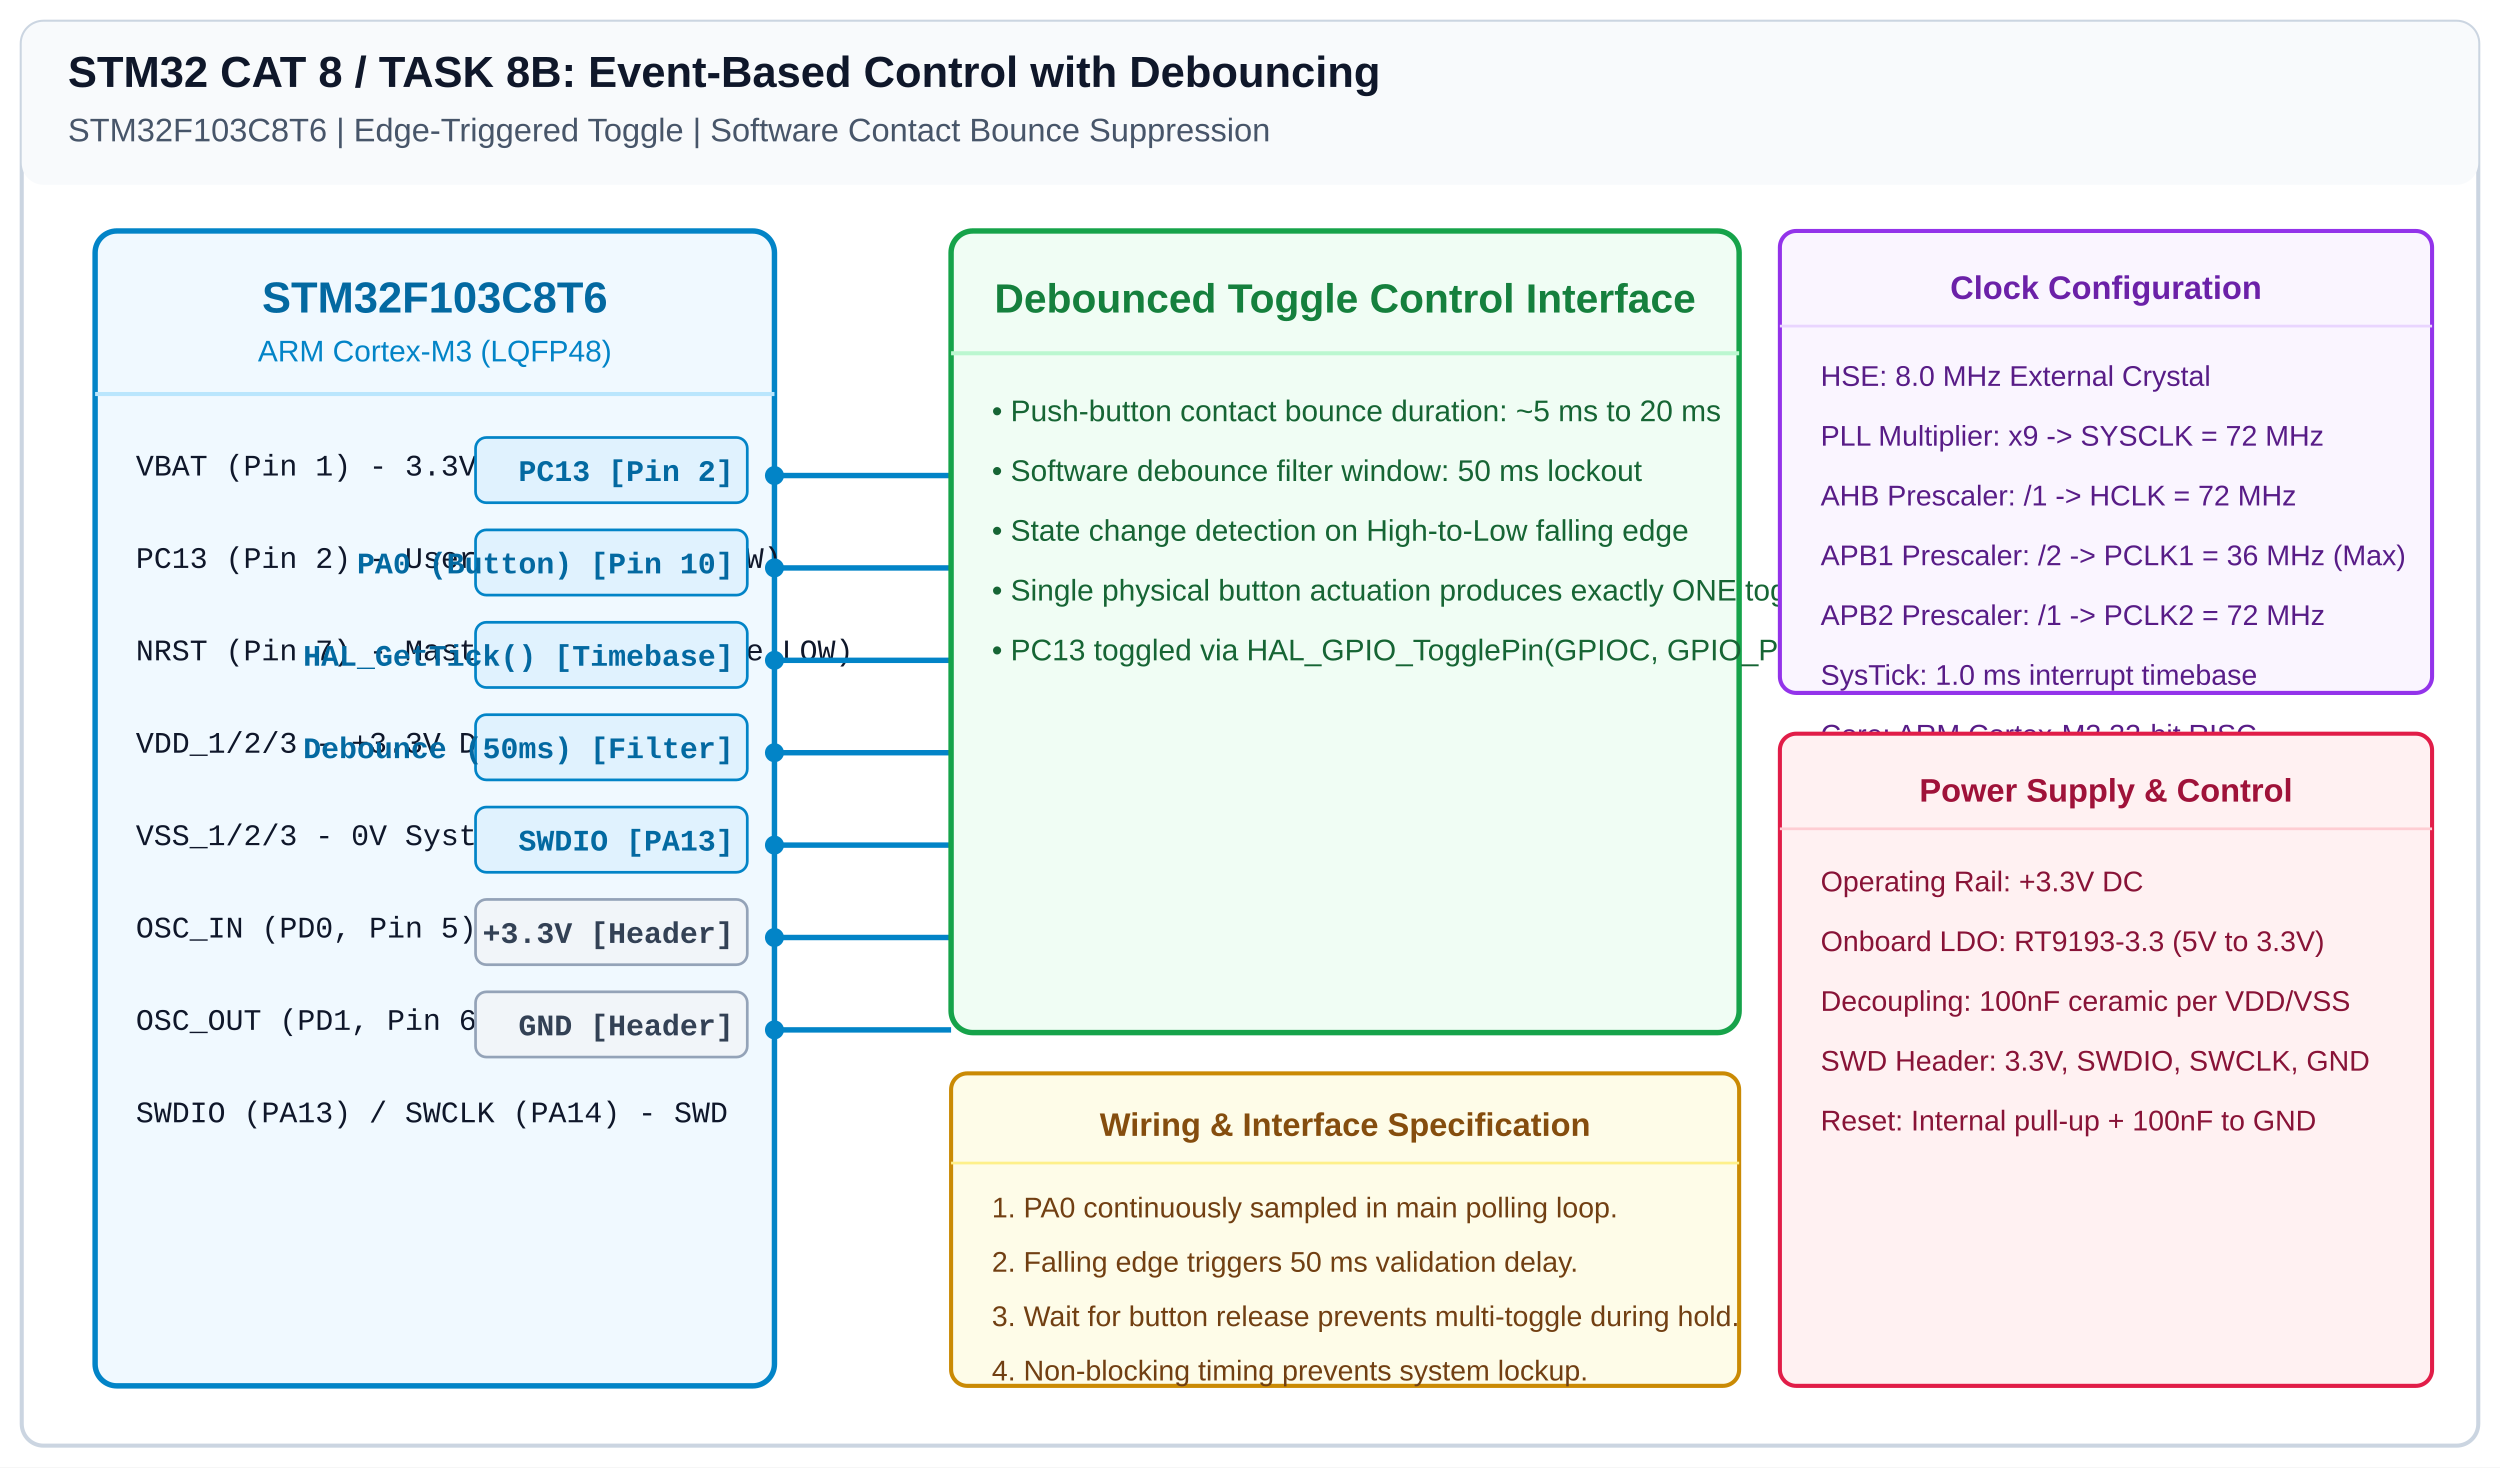
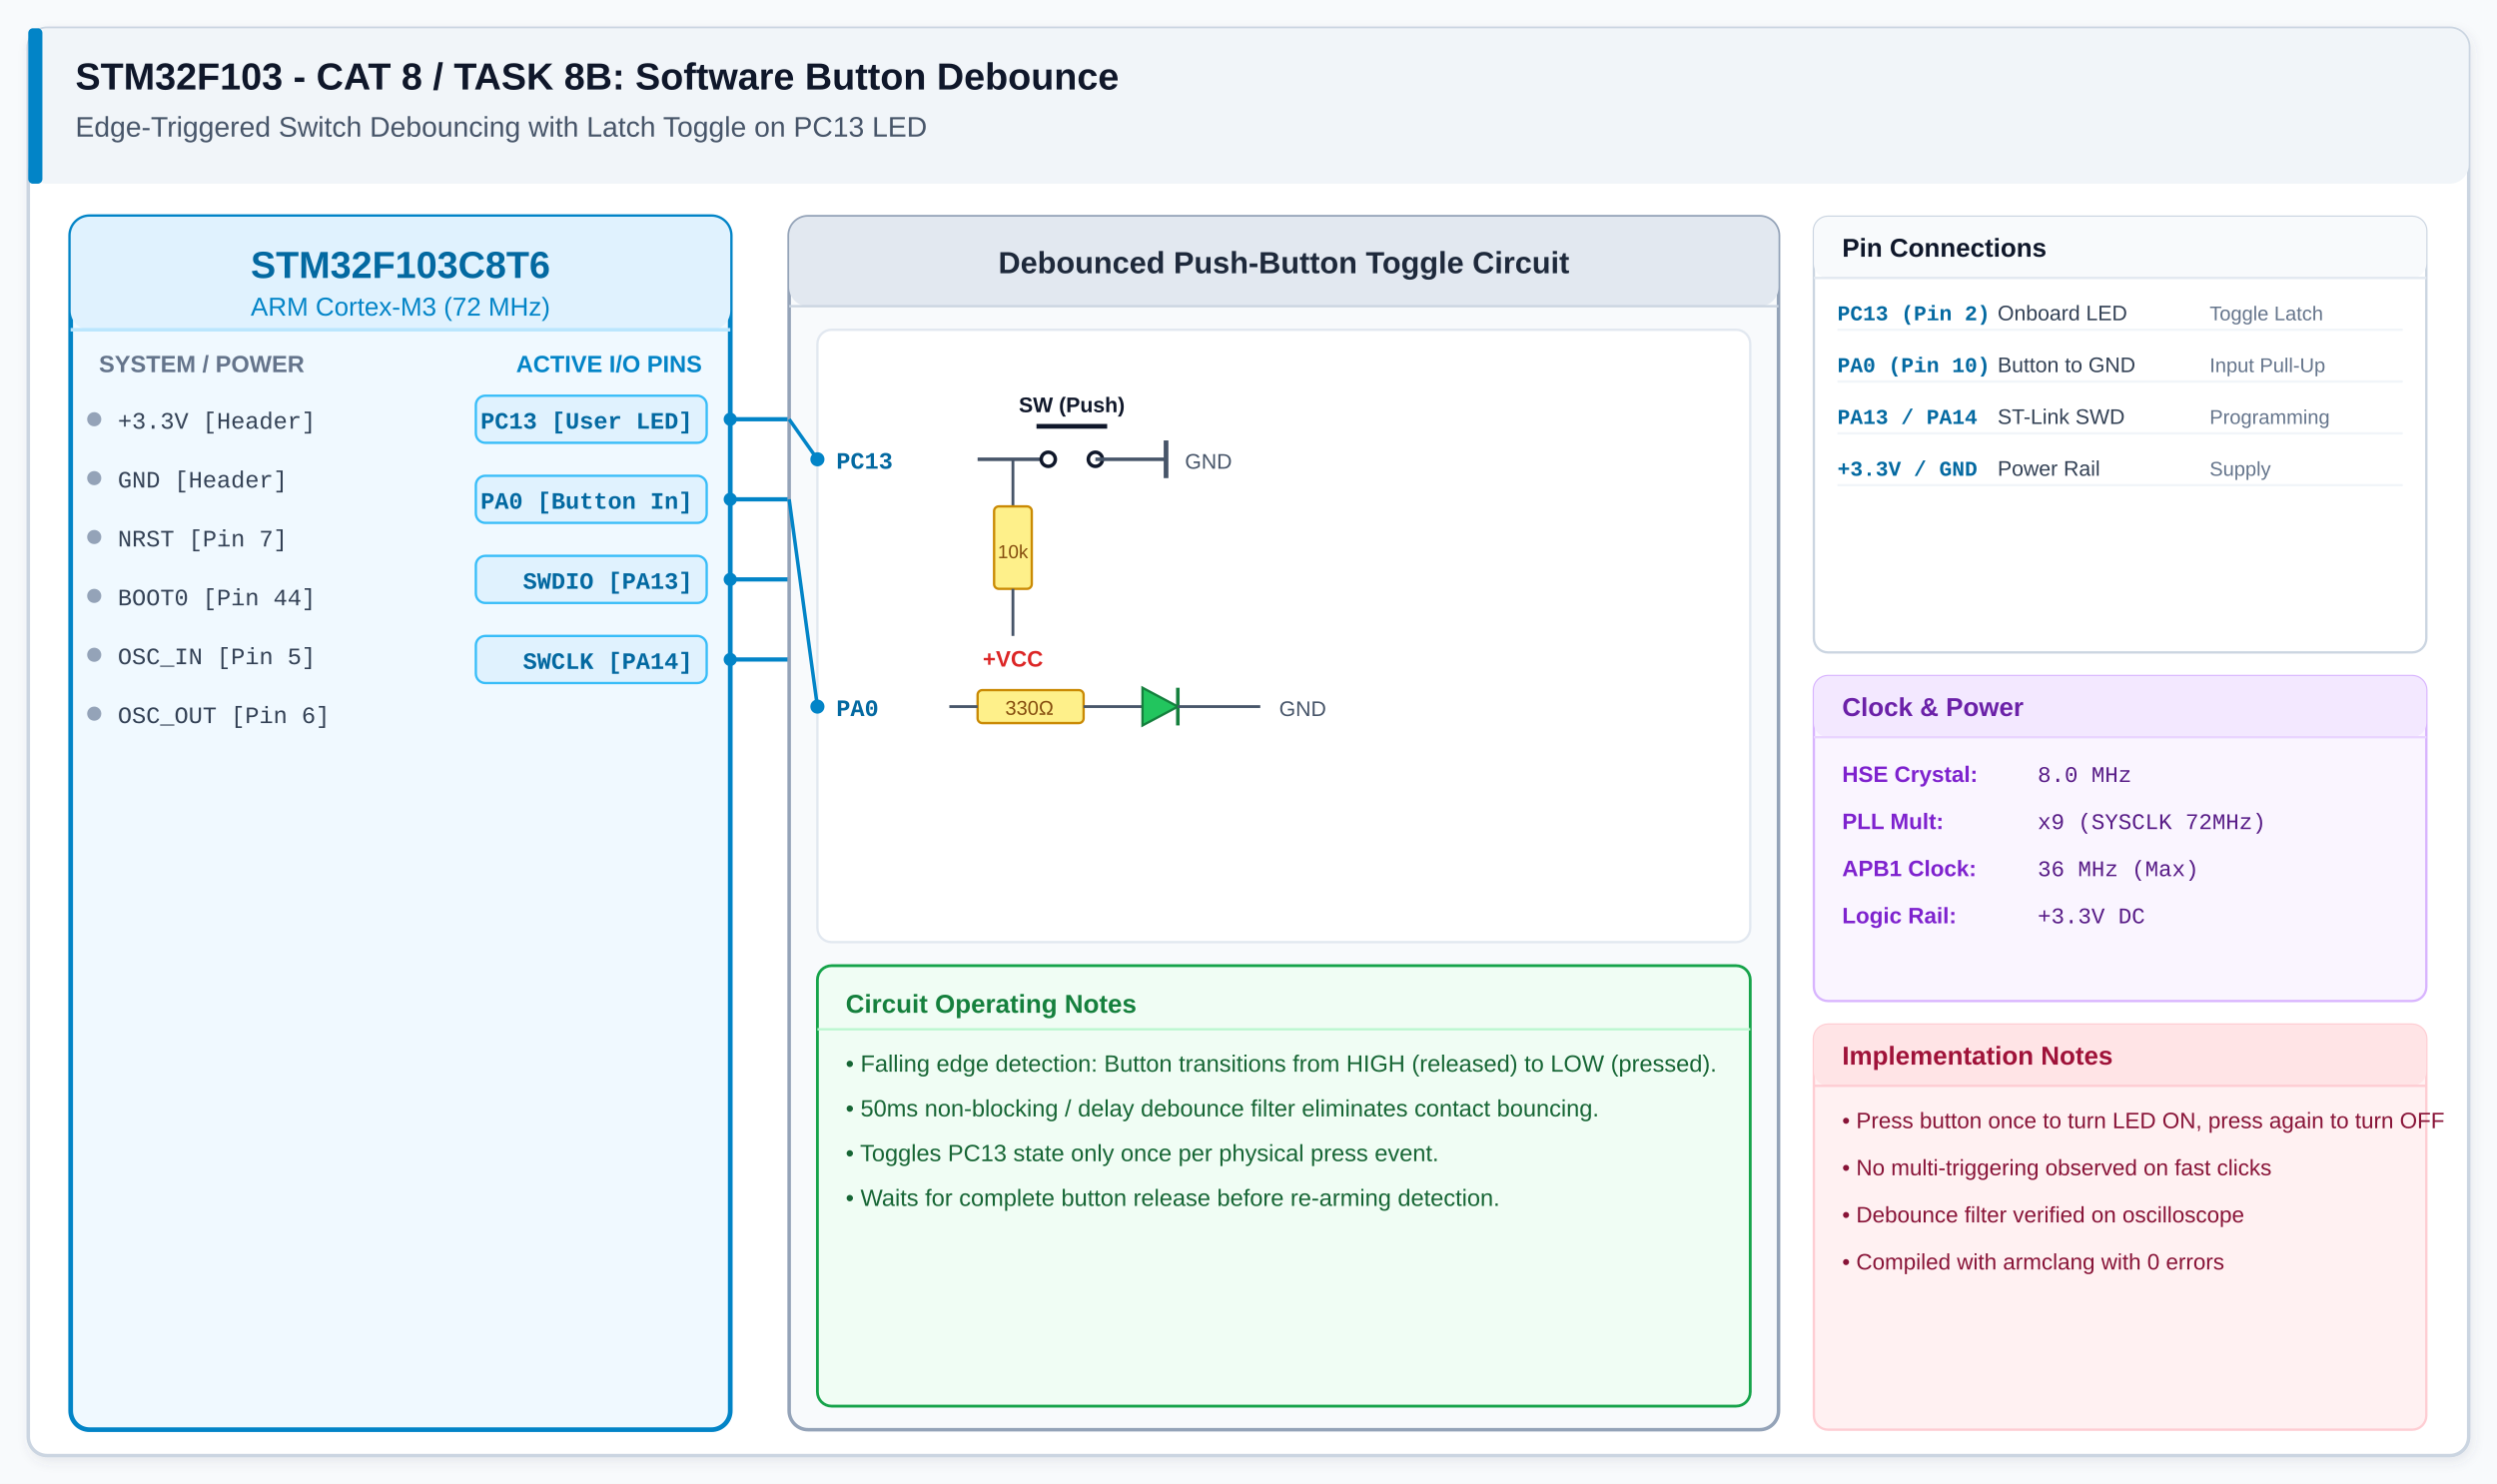
- <svg xmlns="http://www.w3.org/2000/svg" viewBox="0 0 920 540" width="920" height="540">
-   <rect x="0" y="0" width="920" height="540" fill="#ffffff" />
-   <rect x="8" y="8" width="904" height="524" fill="none" stroke="#cbd5e1" stroke-width="1.5" rx="8" />
-   <rect x="8" y="8" width="904" height="60" fill="#f8fafc" rx="8" />
-   <text x="25" y="32" font-family="Arial, sans-serif" font-size="16" font-weight="bold" fill="#0f172a">STM32 CAT 8 / TASK 8B: Event-Based Control with Debouncing</text>
-   <text x="25" y="52" font-family="Arial, sans-serif" font-size="12" fill="#475569">STM32F103C8T6 | Edge-Triggered Toggle | Software Contact Bounce Suppression</text>
-   <rect x="35" y="85" width="250" height="425" fill="#f0f9ff" stroke="#0284c7" stroke-width="2" rx="8" />
-   <text x="160" y="115" text-anchor="middle" font-family="Arial, sans-serif" font-size="16" font-weight="bold" fill="#0369a1">STM32F103C8T6</text>
-   <text x="160" y="133" text-anchor="middle" font-family="Arial, sans-serif" font-size="11" fill="#0284c7">ARM Cortex-M3 (LQFP48)</text>
-   <line x1="35" y1="145" x2="285" y2="145" stroke="#bae6fd" stroke-width="1.5" />
-   <text x="50" y="175" font-family="Courier New, monospace" font-size="11" fill="#0f172a">VBAT (Pin 1) - 3.3V Backup</text>
-   <text x="50" y="209" font-family="Courier New, monospace" font-size="11" fill="#0f172a">PC13 (Pin 2) - User LED (Active LOW)</text>
-   <text x="50" y="243" font-family="Courier New, monospace" font-size="11" fill="#0f172a">NRST (Pin 7) - Master Reset (Active LOW)</text>
-   <text x="50" y="277" font-family="Courier New, monospace" font-size="11" fill="#0f172a">VDD_1/2/3 - +3.3V DC Supply Rails</text>
-   <text x="50" y="311" font-family="Courier New, monospace" font-size="11" fill="#0f172a">VSS_1/2/3 - 0V System Ground Rails</text>
-   <text x="50" y="345" font-family="Courier New, monospace" font-size="11" fill="#0f172a">OSC_IN (PD0, Pin 5) - 8 MHz HSE</text>
-   <text x="50" y="379" font-family="Courier New, monospace" font-size="11" fill="#0f172a">OSC_OUT (PD1, Pin 6) - 8 MHz HSE</text>
-   <text x="50" y="413" font-family="Courier New, monospace" font-size="11" fill="#0f172a">SWDIO (PA13) / SWCLK (PA14) - SWD</text>
-   <rect x="175" y="161" width="100" height="24" fill="#e0f2fe" stroke="#0284c7" stroke-width="1" rx="4" />
-   <text x="270" y="177" text-anchor="end" font-family="Courier New, monospace" font-size="11" font-weight="bold" fill="#0369a1">PC13 [Pin 2]</text>
-   <line x1="285" y1="175" x2="350" y2="175" stroke="#0284c7" stroke-width="2" />
-   <circle cx="285" cy="175" r="3.5" fill="#0284c7" />
-   <rect x="175" y="195" width="100" height="24" fill="#e0f2fe" stroke="#0284c7" stroke-width="1" rx="4" />
-   <text x="270" y="211" text-anchor="end" font-family="Courier New, monospace" font-size="11" font-weight="bold" fill="#0369a1">PA0 (Button) [Pin 10]</text>
-   <line x1="285" y1="209" x2="350" y2="209" stroke="#0284c7" stroke-width="2" />
-   <circle cx="285" cy="209" r="3.5" fill="#0284c7" />
-   <rect x="175" y="229" width="100" height="24" fill="#e0f2fe" stroke="#0284c7" stroke-width="1" rx="4" />
-   <text x="270" y="245" text-anchor="end" font-family="Courier New, monospace" font-size="11" font-weight="bold" fill="#0369a1">HAL_GetTick() [Timebase]</text>
-   <line x1="285" y1="243" x2="350" y2="243" stroke="#0284c7" stroke-width="2" />
-   <circle cx="285" cy="243" r="3.5" fill="#0284c7" />
-   <rect x="175" y="263" width="100" height="24" fill="#e0f2fe" stroke="#0284c7" stroke-width="1" rx="4" />
-   <text x="270" y="279" text-anchor="end" font-family="Courier New, monospace" font-size="11" font-weight="bold" fill="#0369a1">Debounce (50ms) [Filter]</text>
-   <line x1="285" y1="277" x2="350" y2="277" stroke="#0284c7" stroke-width="2" />
-   <circle cx="285" cy="277" r="3.5" fill="#0284c7" />
-   <rect x="175" y="297" width="100" height="24" fill="#e0f2fe" stroke="#0284c7" stroke-width="1" rx="4" />
-   <text x="270" y="313" text-anchor="end" font-family="Courier New, monospace" font-size="11" font-weight="bold" fill="#0369a1">SWDIO [PA13]</text>
-   <line x1="285" y1="311" x2="350" y2="311" stroke="#0284c7" stroke-width="2" />
-   <circle cx="285" cy="311" r="3.5" fill="#0284c7" />
-   <rect x="175" y="331" width="100" height="24" fill="#f1f5f9" stroke="#94a3b8" stroke-width="1" rx="4" />
-   <text x="270" y="347" text-anchor="end" font-family="Courier New, monospace" font-size="11" font-weight="bold" fill="#334155">+3.3V [Header]</text>
-   <line x1="285" y1="345" x2="350" y2="345" stroke="#0284c7" stroke-width="2" />
-   <circle cx="285" cy="345" r="3.5" fill="#0284c7" />
-   <rect x="175" y="365" width="100" height="24" fill="#f1f5f9" stroke="#94a3b8" stroke-width="1" rx="4" />
-   <text x="270" y="381" text-anchor="end" font-family="Courier New, monospace" font-size="11" font-weight="bold" fill="#334155">GND [Header]</text>
-   <line x1="285" y1="379" x2="350" y2="379" stroke="#0284c7" stroke-width="2" />
-   <circle cx="285" cy="379" r="3.5" fill="#0284c7" />
-   <rect x="350" y="85" width="290" height="295" fill="#f0fdf4" stroke="#16a34a" stroke-width="2" rx="8" />
-   <text x="495" y="115" text-anchor="middle" font-family="Arial, sans-serif" font-size="15" font-weight="bold" fill="#15803d">Debounced Toggle Control Interface</text>
-   <line x1="350" y1="130" x2="640" y2="130" stroke="#bbf7d0" stroke-width="1.5" />
-   <text x="365" y="155" font-family="Arial, sans-serif" font-size="11" fill="#166534">• Push-button contact bounce duration: ~5 ms to 20 ms</text>
-   <text x="365" y="177" font-family="Arial, sans-serif" font-size="11" fill="#166534">• Software debounce filter window: 50 ms lockout</text>
-   <text x="365" y="199" font-family="Arial, sans-serif" font-size="11" fill="#166534">• State change detection on High-to-Low falling edge</text>
-   <text x="365" y="221" font-family="Arial, sans-serif" font-size="11" fill="#166534">• Single physical button actuation produces exactly ONE toggle event</text>
-   <text x="365" y="243" font-family="Arial, sans-serif" font-size="11" fill="#166534">• PC13 toggled via HAL_GPIO_TogglePin(GPIOC, GPIO_PIN_13)</text>
-   <rect x="350" y="395" width="290" height="115" fill="#fefce8" stroke="#ca8a04" stroke-width="1.5" rx="6" />
-   <text x="495" y="418" text-anchor="middle" font-family="Arial, sans-serif" font-size="12" font-weight="bold" fill="#854d0e">Wiring &amp; Interface Specification</text>
-   <line x1="350" y1="428" x2="640" y2="428" stroke="#fef08a" stroke-width="1" />
-   <text x="365" y="448" font-family="Arial, sans-serif" font-size="10.5" fill="#713f12">1. PA0 continuously sampled in main polling loop.</text>
-   <text x="365" y="468" font-family="Arial, sans-serif" font-size="10.5" fill="#713f12">2. Falling edge triggers 50 ms validation delay.</text>
-   <text x="365" y="488" font-family="Arial, sans-serif" font-size="10.5" fill="#713f12">3. Wait for button release prevents multi-toggle during hold.</text>
-   <text x="365" y="508" font-family="Arial, sans-serif" font-size="10.5" fill="#713f12">4. Non-blocking timing prevents system lockup.</text>
-   <rect x="655" y="85" width="240" height="170" fill="#faf5ff" stroke="#9333ea" stroke-width="1.5" rx="6" />
-   <text x="775" y="110" text-anchor="middle" font-family="Arial, sans-serif" font-size="12" font-weight="bold" fill="#6b21a8">Clock Configuration</text>
-   <line x1="655" y1="120" x2="895" y2="120" stroke="#e9d5ff" stroke-width="1" />
-   <text x="670" y="142" font-family="Arial, sans-serif" font-size="10.5" fill="#581c87">HSE: 8.0 MHz External Crystal</text>
-   <text x="670" y="164" font-family="Arial, sans-serif" font-size="10.5" fill="#581c87">PLL Multiplier: x9 -&gt; SYSCLK = 72 MHz</text>
-   <text x="670" y="186" font-family="Arial, sans-serif" font-size="10.5" fill="#581c87">AHB Prescaler: /1 -&gt; HCLK = 72 MHz</text>
-   <text x="670" y="208" font-family="Arial, sans-serif" font-size="10.5" fill="#581c87">APB1 Prescaler: /2 -&gt; PCLK1 = 36 MHz (Max)</text>
-   <text x="670" y="230" font-family="Arial, sans-serif" font-size="10.5" fill="#581c87">APB2 Prescaler: /1 -&gt; PCLK2 = 72 MHz</text>
-   <text x="670" y="252" font-family="Arial, sans-serif" font-size="10.5" fill="#581c87">SysTick: 1.0 ms interrupt timebase</text>
-   <text x="670" y="274" font-family="Arial, sans-serif" font-size="10.5" fill="#581c87">Core: ARM Cortex-M3 32-bit RISC</text>
-   <rect x="655" y="270" width="240" height="240" fill="#fff1f2" stroke="#e11d48" stroke-width="1.5" rx="6" />
-   <text x="775" y="295" text-anchor="middle" font-family="Arial, sans-serif" font-size="12" font-weight="bold" fill="#9f1239">Power Supply &amp; Control</text>
-   <line x1="655" y1="305" x2="895" y2="305" stroke="#fecdd3" stroke-width="1" />
-   <text x="670" y="328" font-family="Arial, sans-serif" font-size="10.5" fill="#881337">Operating Rail: +3.3V DC</text>
-   <text x="670" y="350" font-family="Arial, sans-serif" font-size="10.5" fill="#881337">Onboard LDO: RT9193-3.3 (5V to 3.3V)</text>
-   <text x="670" y="372" font-family="Arial, sans-serif" font-size="10.5" fill="#881337">Decoupling: 100nF ceramic per VDD/VSS</text>
-   <text x="670" y="394" font-family="Arial, sans-serif" font-size="10.5" fill="#881337">SWD Header: 3.3V, SWDIO, SWCLK, GND</text>
-   <text x="670" y="416" font-family="Arial, sans-serif" font-size="10.5" fill="#881337">Reset: Internal pull-up + 100nF to GND</text>
+ <svg xmlns="http://www.w3.org/2000/svg" viewBox="0 0 1060 630" width="1060" height="630">
+   <defs>
+     <filter id="card-shadow" x="-3%" y="-3%" width="106%" height="106%">
+       <feDropShadow dx="1" dy="2" stdDeviation="2.5" flood-color="#475569" flood-opacity="0.10" />
+     </filter>
+   </defs>
+   <rect width="1060" height="630" fill="#f8fafc" />
+   <rect x="12" y="12" width="1036" height="606" fill="#ffffff" stroke="#cbd5e1" stroke-width="1.5" rx="8" filter="url(#card-shadow)" />
+   <rect x="12" y="12" width="1036" height="66" fill="#f1f5f9" rx="8" />
+   <rect x="12" y="12" width="6" height="66" fill="#0284c7" rx="2" />
+   <text x="32" y="38" font-family="Arial, sans-serif" font-size="16" font-weight="bold" fill="#0f172a">STM32F103 - CAT 8 / TASK 8B: Software Button Debounce</text>
+   <text x="32" y="58" font-family="Arial, sans-serif" font-size="12" fill="#475569">Edge-Triggered Switch Debouncing with Latch Toggle on PC13 LED</text>
+   <rect x="30" y="92" width="280" height="515" fill="#f0f9ff" stroke="#0284c7" stroke-width="2" rx="8" />
+   <rect x="30" y="92" width="280" height="48" fill="#e0f2fe" rx="8" />
+   <text x="170" y="118" text-anchor="middle" font-family="Arial, sans-serif" font-size="16" font-weight="bold" fill="#0369a1">STM32F103C8T6</text>
+   <text x="170" y="134" text-anchor="middle" font-family="Arial, sans-serif" font-size="11" fill="#0284c7">ARM Cortex-M3 (72 MHz)</text>
+   <line x1="30" y1="140" x2="310" y2="140" stroke="#bae6fd" stroke-width="1.5" />
+   <text x="42" y="158" font-family="Arial, sans-serif" font-size="10" font-weight="bold" fill="#64748b">SYSTEM / POWER</text>
+   <text x="298" y="158" text-anchor="end" font-family="Arial, sans-serif" font-size="10" font-weight="bold" fill="#0284c7">ACTIVE I/O PINS</text>
+   <circle cx="40" cy="178" r="3" fill="#94a3b8" />
+   <text x="50" y="182" font-family="Courier New, monospace" font-size="10" fill="#334155">+3.3V [Header]</text>
+   <circle cx="40" cy="203" r="3" fill="#94a3b8" />
+   <text x="50" y="207" font-family="Courier New, monospace" font-size="10" fill="#334155">GND [Header]</text>
+   <circle cx="40" cy="228" r="3" fill="#94a3b8" />
+   <text x="50" y="232" font-family="Courier New, monospace" font-size="10" fill="#334155">NRST [Pin 7]</text>
+   <circle cx="40" cy="253" r="3" fill="#94a3b8" />
+   <text x="50" y="257" font-family="Courier New, monospace" font-size="10" fill="#334155">BOOT0 [Pin 44]</text>
+   <circle cx="40" cy="278" r="3" fill="#94a3b8" />
+   <text x="50" y="282" font-family="Courier New, monospace" font-size="10" fill="#334155">OSC_IN [Pin 5]</text>
+   <circle cx="40" cy="303" r="3" fill="#94a3b8" />
+   <text x="50" y="307" font-family="Courier New, monospace" font-size="10" fill="#334155">OSC_OUT [Pin 6]</text>
+   <rect x="202" y="168" width="98" height="20" fill="#e0f2fe" stroke="#38bdf8" stroke-width="1" rx="4" />
+   <text x="294" y="182" text-anchor="end" font-family="Courier New, monospace" font-size="10" font-weight="bold" fill="#0369a1">PC13 [User LED]</text>
+   <line x1="310" y1="178" x2="335" y2="178" stroke="#0284c7" stroke-width="1.8" />
+   <circle cx="310" cy="178" r="2.8" fill="#0284c7" />
+   <rect x="202" y="202" width="98" height="20" fill="#e0f2fe" stroke="#38bdf8" stroke-width="1" rx="4" />
+   <text x="294" y="216" text-anchor="end" font-family="Courier New, monospace" font-size="10" font-weight="bold" fill="#0369a1">PA0 [Button In]</text>
+   <line x1="310" y1="212" x2="335" y2="212" stroke="#0284c7" stroke-width="1.8" />
+   <circle cx="310" cy="212" r="2.8" fill="#0284c7" />
+   <rect x="202" y="236" width="98" height="20" fill="#e0f2fe" stroke="#38bdf8" stroke-width="1" rx="4" />
+   <text x="294" y="250" text-anchor="end" font-family="Courier New, monospace" font-size="10" font-weight="bold" fill="#0369a1">SWDIO [PA13]</text>
+   <line x1="310" y1="246" x2="335" y2="246" stroke="#0284c7" stroke-width="1.8" />
+   <circle cx="310" cy="246" r="2.8" fill="#0284c7" />
+   <rect x="202" y="270" width="98" height="20" fill="#e0f2fe" stroke="#38bdf8" stroke-width="1" rx="4" />
+   <text x="294" y="284" text-anchor="end" font-family="Courier New, monospace" font-size="10" font-weight="bold" fill="#0369a1">SWCLK [PA14]</text>
+   <line x1="310" y1="280" x2="335" y2="280" stroke="#0284c7" stroke-width="1.8" />
+   <circle cx="310" cy="280" r="2.8" fill="#0284c7" />
+   <rect x="335" y="92" width="420" height="515" fill="#f8fafc" stroke="#94a3b8" stroke-width="1.5" rx="8" />
+   <rect x="335" y="92" width="420" height="38" fill="#e2e8f0" rx="8" />
+   <text x="545" y="116" text-anchor="middle" font-family="Arial, sans-serif" font-size="13" font-weight="bold" fill="#1e293b">Debounced Push-Button Toggle Circuit</text>
+   <line x1="335" y1="130" x2="755" y2="130" stroke="#cbd5e1" stroke-width="1" />
+   <rect x="347" y="140" width="396" height="260" fill="#ffffff" stroke="#e2e8f0" stroke-width="1" rx="6" />
+   <path d="M 335 178 L 347 195" fill="none" stroke="#0284c7" stroke-width="1.5" />
+   <circle cx="347" cy="195" r="3" fill="#0284c7" />
+   <text x="355" y="199" font-family="Courier New, monospace" font-size="10" font-weight="bold" fill="#0369a1">PC13</text>
+   <line x1="415" y1="195" x2="445" y2="195" stroke="#475569" stroke-width="1.5" />
+   <circle cx="445" cy="195" r="3" fill="#ffffff" stroke="#0f172a" stroke-width="1.5" />
+   <line x1="440" y1="181" x2="470" y2="181" stroke="#0f172a" stroke-width="2" />
+   <circle cx="465" cy="195" r="3" fill="#ffffff" stroke="#0f172a" stroke-width="1.5" />
+   <line x1="465" y1="195" x2="495" y2="195" stroke="#475569" stroke-width="1.5" />
+   <text x="455" y="175" text-anchor="middle" font-family="Arial, sans-serif" font-size="9" font-weight="bold" fill="#0f172a">SW (Push)</text>
+   <line x1="430" y1="195" x2="430" y2="215" stroke="#475569" stroke-width="1.2" />
+   <rect x="422" y="215" width="16" height="35" fill="#fef08a" stroke="#ca8a04" stroke-width="1" rx="2" />
+   <text x="430" y="237" text-anchor="middle" font-family="Arial, sans-serif" font-size="8" fill="#854d0e">10k</text>
+   <line x1="430" y1="250" x2="430" y2="270" stroke="#475569" stroke-width="1.2" />
+   <text x="430" y="283" text-anchor="middle" font-family="Arial, sans-serif" font-size="9.5" font-weight="bold" fill="#dc2626">+VCC</text>
+   <line x1="495" y1="187" x2="495" y2="203" stroke="#475569" stroke-width="2" />
+   <text x="503" y="199" font-family="Arial, sans-serif" font-size="9" fill="#475569">GND</text>
+   <path d="M 335 212 L 347 300" fill="none" stroke="#0284c7" stroke-width="1.5" />
+   <circle cx="347" cy="300" r="3" fill="#0284c7" />
+   <text x="355" y="304" font-family="Courier New, monospace" font-size="10" font-weight="bold" fill="#0369a1">PA0</text>
+   <rect x="415" y="293" width="45" height="14" fill="#fef08a" stroke="#ca8a04" stroke-width="1" rx="2" />
+   <text x="437" y="303.5" text-anchor="middle" font-family="Arial, sans-serif" font-size="8.5" fill="#854d0e">330Ω</text>
+   <line x1="403" y1="300" x2="415" y2="300" stroke="#475569" stroke-width="1.2" />
+   <line x1="460" y1="300" x2="485" y2="300" stroke="#475569" stroke-width="1.2" />
+   <polygon points="485,292 485,308 500,300" fill="#22c55e" stroke="#15803d" stroke-width="1" />
+   <line x1="500" y1="292" x2="500" y2="308" stroke="#15803d" stroke-width="1.5" />
+   <line x1="500" y1="300" x2="535" y2="300" stroke="#475569" stroke-width="1.2" />
+   <text x="543" y="304" font-family="Arial, sans-serif" font-size="9" fill="#475569">GND</text>
+   <rect x="347" y="410" width="396" height="187" fill="#f0fdf4" stroke="#16a34a" stroke-width="1.2" rx="6" />
+   <text x="359" y="430" font-family="Arial, sans-serif" font-size="11" font-weight="bold" fill="#15803d">Circuit Operating Notes</text>
+   <line x1="347" y1="437" x2="743" y2="437" stroke="#bbf7d0" stroke-width="1" />
+   <text x="359" y="455" font-family="Arial, sans-serif" font-size="10" fill="#166534">• Falling edge detection: Button transitions from HIGH (released) to LOW (pressed).</text>
+   <text x="359" y="474" font-family="Arial, sans-serif" font-size="10" fill="#166534">• 50ms non-blocking / delay debounce filter eliminates contact bouncing.</text>
+   <text x="359" y="493" font-family="Arial, sans-serif" font-size="10" fill="#166534">• Toggles PC13 state only once per physical press event.</text>
+   <text x="359" y="512" font-family="Arial, sans-serif" font-size="10" fill="#166534">• Waits for complete button release before re-arming detection.</text>
+   <rect x="770" y="92" width="260" height="185" fill="#ffffff" stroke="#cbd5e1" stroke-width="1" rx="6" />
+   <rect x="770" y="92" width="260" height="26" fill="#f8fafc" rx="6" />
+   <text x="782" y="109" font-family="Arial, sans-serif" font-size="11" font-weight="bold" fill="#0f172a">Pin Connections</text>
+   <line x1="770" y1="118" x2="1030" y2="118" stroke="#e2e8f0" stroke-width="1" />
+   <text x="780" y="136" font-family="Courier New, monospace" font-size="9" font-weight="bold" fill="#0369a1">PC13 (Pin 2)</text>
+   <text x="848" y="136" font-family="Arial, sans-serif" font-size="9" fill="#334155">Onboard LED</text>
+   <text x="938" y="136" font-family="Arial, sans-serif" font-size="8.5" fill="#64748b">Toggle Latch</text>
+   <line x1="780" y1="140" x2="1020" y2="140" stroke="#f1f5f9" stroke-width="1" />
+   <text x="780" y="158" font-family="Courier New, monospace" font-size="9" font-weight="bold" fill="#0369a1">PA0 (Pin 10)</text>
+   <text x="848" y="158" font-family="Arial, sans-serif" font-size="9" fill="#334155">Button to GND</text>
+   <text x="938" y="158" font-family="Arial, sans-serif" font-size="8.5" fill="#64748b">Input Pull-Up</text>
+   <line x1="780" y1="162" x2="1020" y2="162" stroke="#f1f5f9" stroke-width="1" />
+   <text x="780" y="180" font-family="Courier New, monospace" font-size="9" font-weight="bold" fill="#0369a1">PA13 / PA14</text>
+   <text x="848" y="180" font-family="Arial, sans-serif" font-size="9" fill="#334155">ST-Link SWD</text>
+   <text x="938" y="180" font-family="Arial, sans-serif" font-size="8.5" fill="#64748b">Programming</text>
+   <line x1="780" y1="184" x2="1020" y2="184" stroke="#f1f5f9" stroke-width="1" />
+   <text x="780" y="202" font-family="Courier New, monospace" font-size="9" font-weight="bold" fill="#0369a1">+3.3V / GND</text>
+   <text x="848" y="202" font-family="Arial, sans-serif" font-size="9" fill="#334155">Power Rail</text>
+   <text x="938" y="202" font-family="Arial, sans-serif" font-size="8.5" fill="#64748b">Supply</text>
+   <line x1="780" y1="206" x2="1020" y2="206" stroke="#f1f5f9" stroke-width="1" />
+   <rect x="770" y="287" width="260" height="138" fill="#faf5ff" stroke="#d8b4fe" stroke-width="1" rx="6" />
+   <rect x="770" y="287" width="260" height="26" fill="#f3e8ff" rx="6" />
+   <text x="782" y="304" font-family="Arial, sans-serif" font-size="11" font-weight="bold" fill="#6b21a8">Clock &amp; Power</text>
+   <line x1="770" y1="313" x2="1030" y2="313" stroke="#e9d5ff" stroke-width="1" />
+   <text x="782" y="332" font-family="Arial, sans-serif" font-size="9.5" font-weight="bold" fill="#7e22ce">HSE Crystal:</text>
+   <text x="865" y="332" font-family="Courier New, monospace" font-size="9.5" fill="#581c87">8.0 MHz</text>
+   <text x="782" y="352" font-family="Arial, sans-serif" font-size="9.5" font-weight="bold" fill="#7e22ce">PLL Mult:</text>
+   <text x="865" y="352" font-family="Courier New, monospace" font-size="9.5" fill="#581c87">x9 (SYSCLK 72MHz)</text>
+   <text x="782" y="372" font-family="Arial, sans-serif" font-size="9.5" font-weight="bold" fill="#7e22ce">APB1 Clock:</text>
+   <text x="865" y="372" font-family="Courier New, monospace" font-size="9.5" fill="#581c87">36 MHz (Max)</text>
+   <text x="782" y="392" font-family="Arial, sans-serif" font-size="9.5" font-weight="bold" fill="#7e22ce">Logic Rail:</text>
+   <text x="865" y="392" font-family="Courier New, monospace" font-size="9.5" fill="#581c87">+3.3V DC</text>
+   <rect x="770" y="435" width="260" height="172" fill="#fff1f2" stroke="#fecdd3" stroke-width="1" rx="6" />
+   <rect x="770" y="435" width="260" height="26" fill="#ffe4e6" rx="6" />
+   <text x="782" y="452" font-family="Arial, sans-serif" font-size="11" font-weight="bold" fill="#9f1239">Implementation Notes</text>
+   <line x1="770" y1="461" x2="1030" y2="461" stroke="#fecdd3" stroke-width="1" />
+   <text x="782" y="479" font-family="Arial, sans-serif" font-size="9.5" fill="#881337">• Press button once to turn LED ON, press again to turn OFF</text>
+   <text x="782" y="499" font-family="Arial, sans-serif" font-size="9.5" fill="#881337">• No multi-triggering observed on fast clicks</text>
+   <text x="782" y="519" font-family="Arial, sans-serif" font-size="9.5" fill="#881337">• Debounce filter verified on oscilloscope</text>
+   <text x="782" y="539" font-family="Arial, sans-serif" font-size="9.5" fill="#881337">• Compiled with armclang with 0 errors</text>
</svg>
